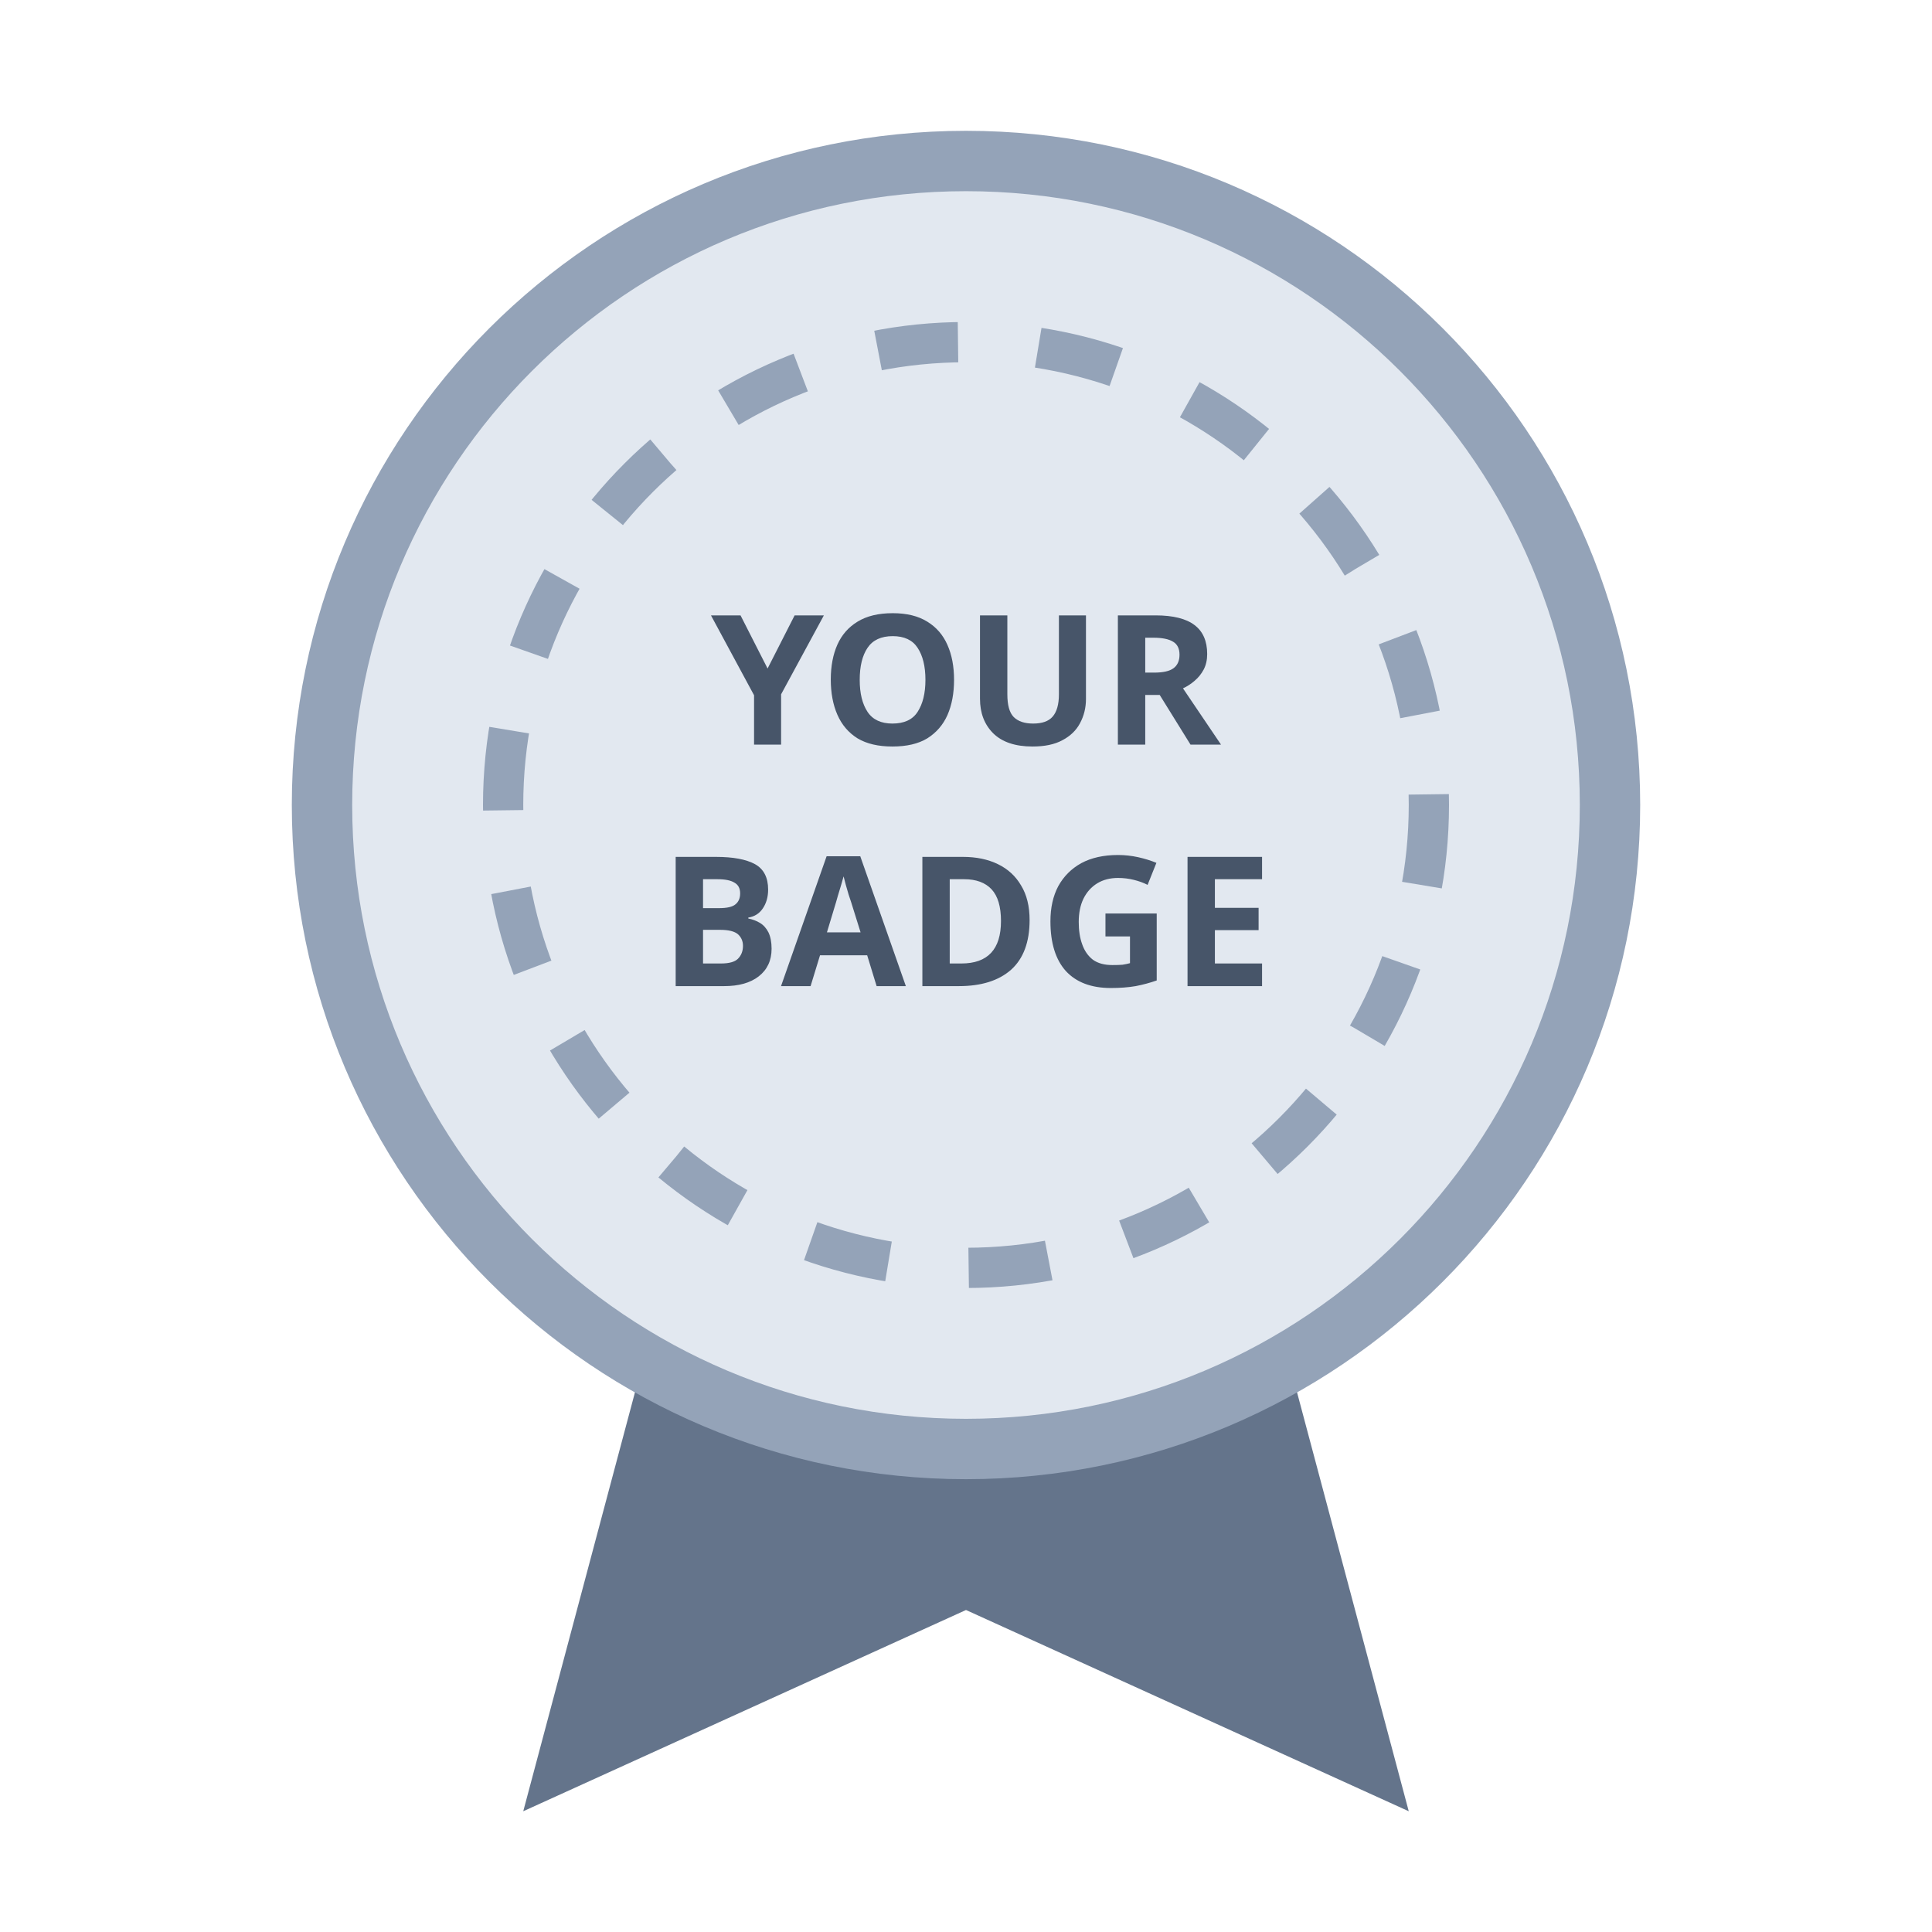
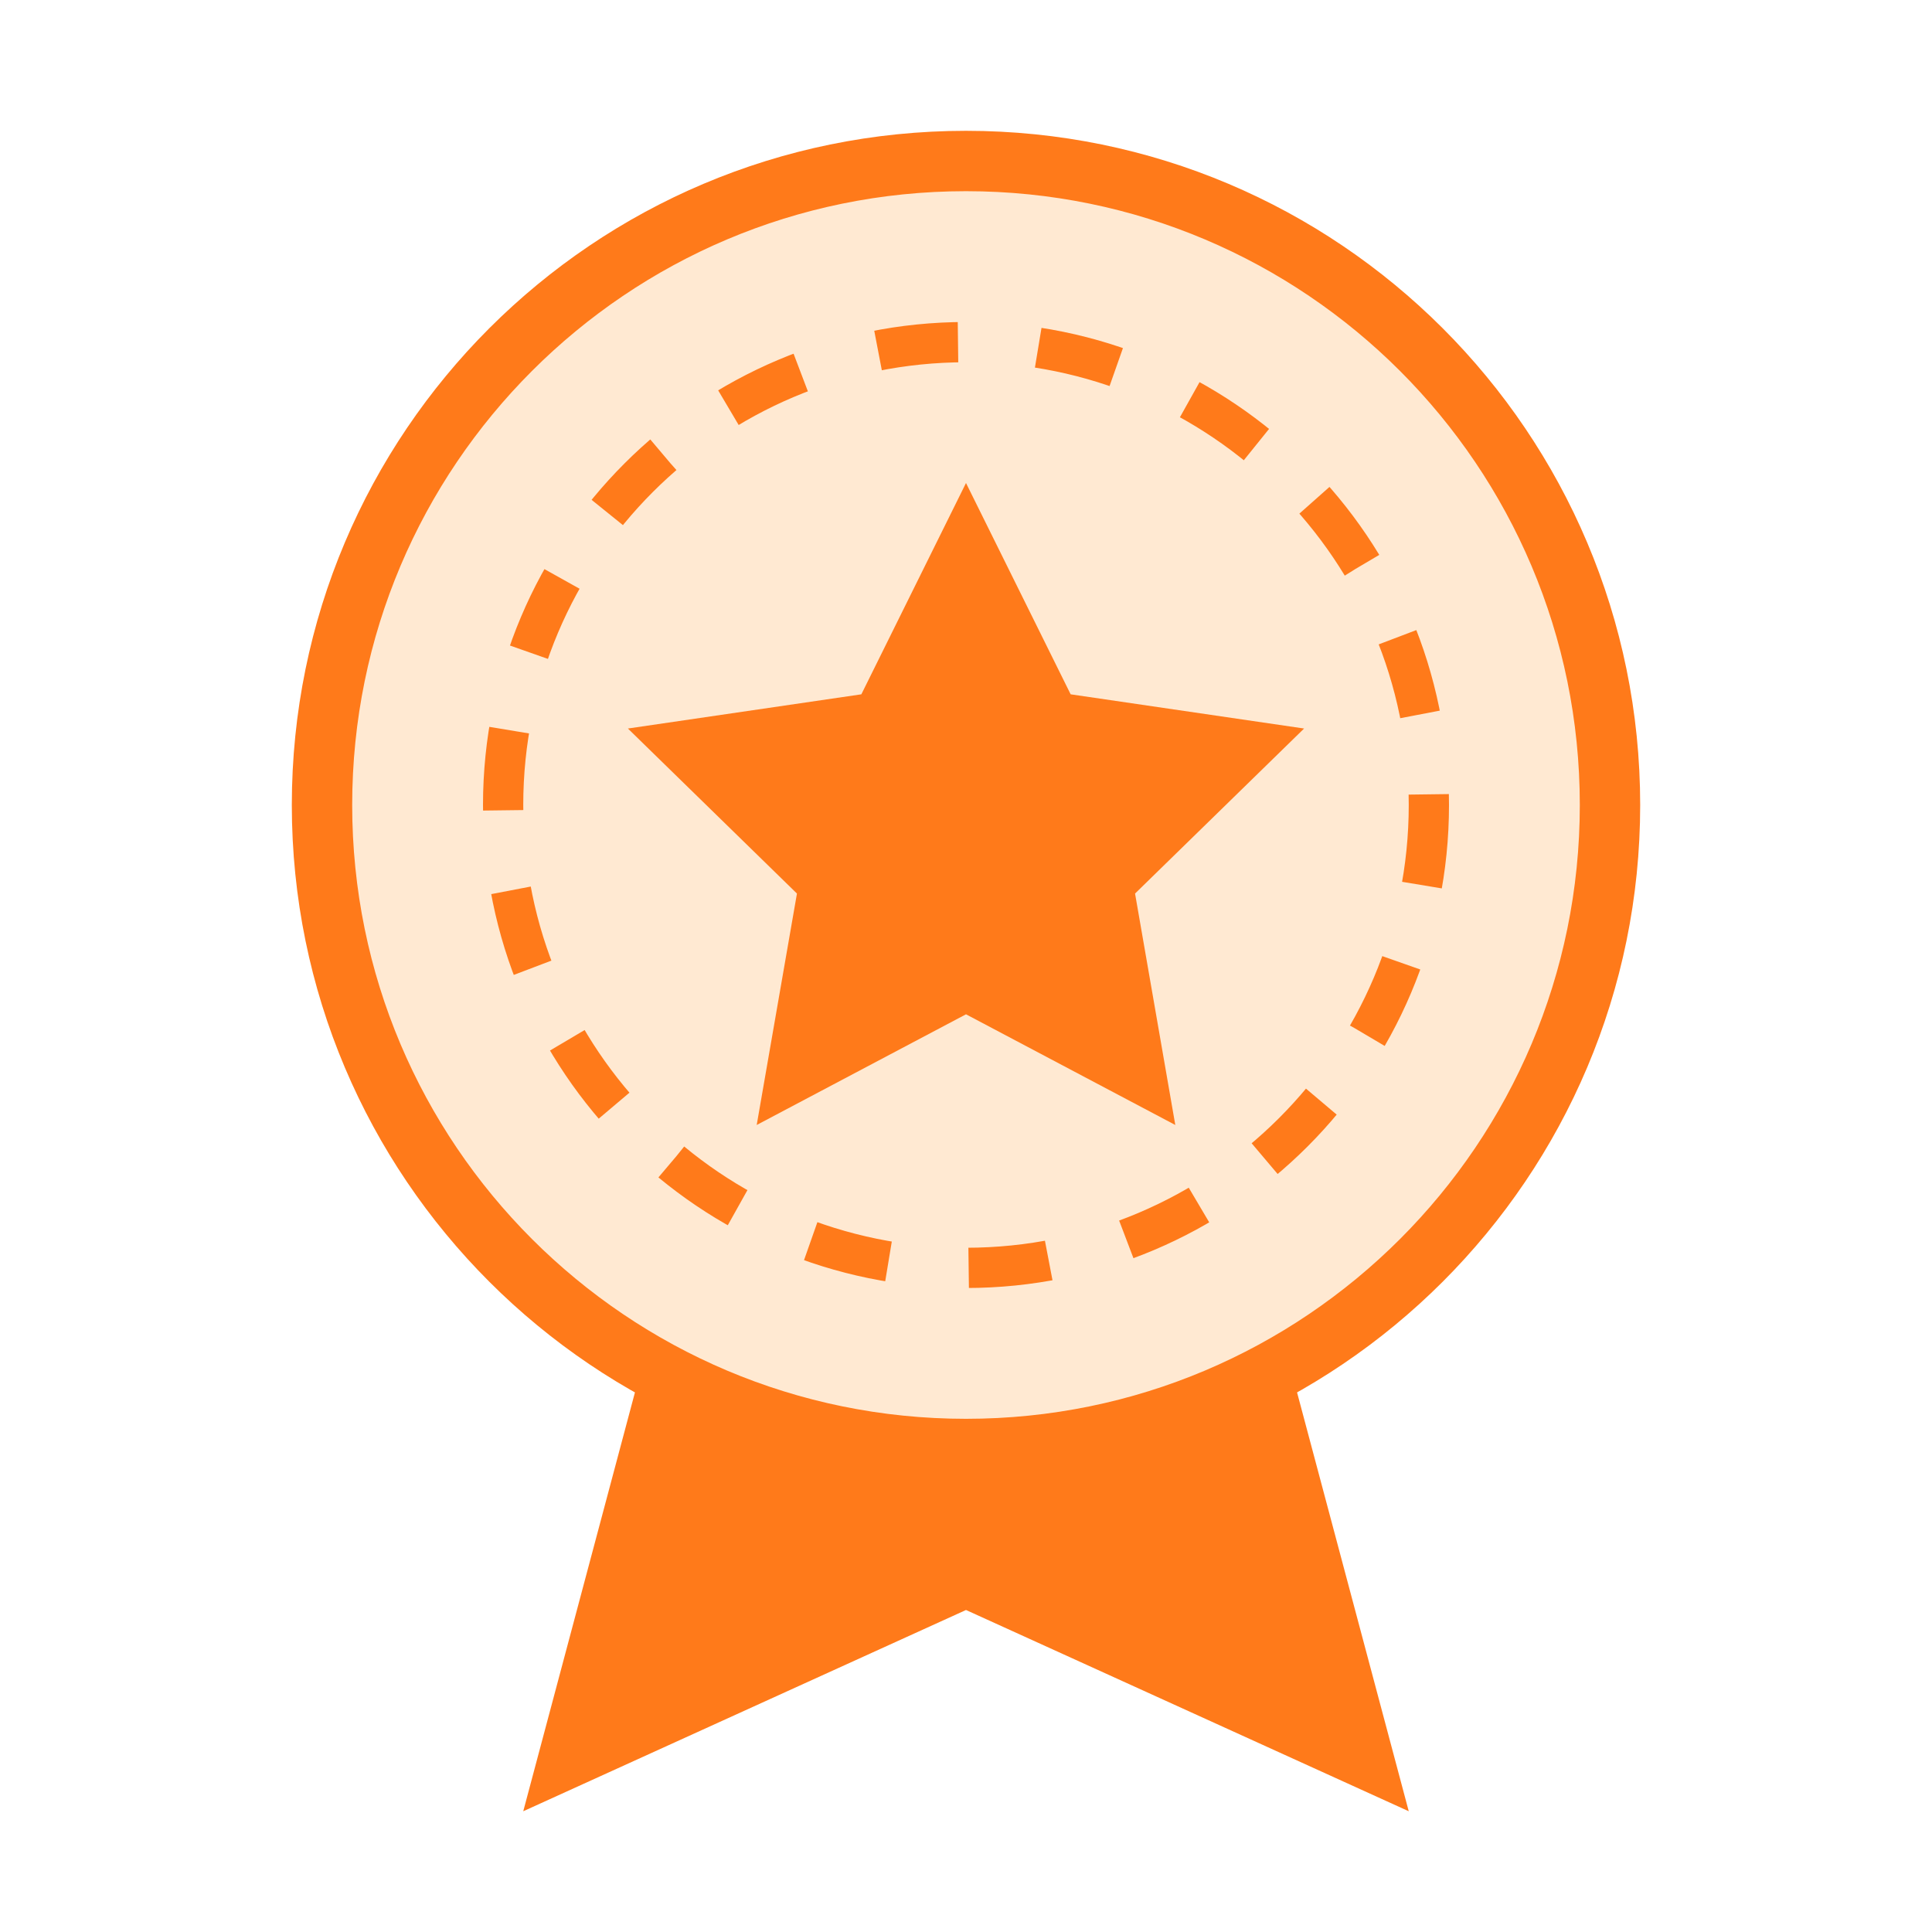
- <svg xmlns="http://www.w3.org/2000/svg" viewBox="0 0 96 96" width="96" height="96" role="img" aria-label="Credential badge placeholder">
-   <path d="M34 60 26 90l22-10 22 10-8-30z" fill="#64748B" />
-   <circle cx="48" cy="40" r="32" fill="#E2E8F0" stroke="#94A3B8" stroke-width="3" />
-   <circle cx="48" cy="40" r="23" fill="none" stroke="#94A3B8" stroke-width="2" stroke-dasharray="4 4" />
-   <text x="48" y="37" text-anchor="middle" font-family="system-ui,sans-serif" font-size="9" font-weight="800" fill="#475569">YOUR</text>
-   <text x="48" y="49" text-anchor="middle" font-family="system-ui,sans-serif" font-size="9" font-weight="800" fill="#475569">BADGE</text>
+ <svg xmlns="http://www.w3.org/2000/svg" viewBox="0 0 96 96" width="96" height="96" role="img" aria-label="Scholar badge">
+   <path d="M34 60 26 90l22-10 22 10-8-30z" fill="#FF7A1A" />
+   <circle cx="48" cy="40" r="32" fill="#FFE9D2" stroke="#FF7A1A" stroke-width="3" />
+   <circle cx="48" cy="40" r="23" fill="none" stroke="#FF7A1A" stroke-width="2" stroke-dasharray="4 4" />
+   <path d="M48 24l5.2 10.5 11.6 1.7-8.4 8.2 2 11.5L48 50.4 37.6 55.9l2-11.5-8.4-8.2 11.6-1.7z" fill="#FF7A1A" />
</svg>
